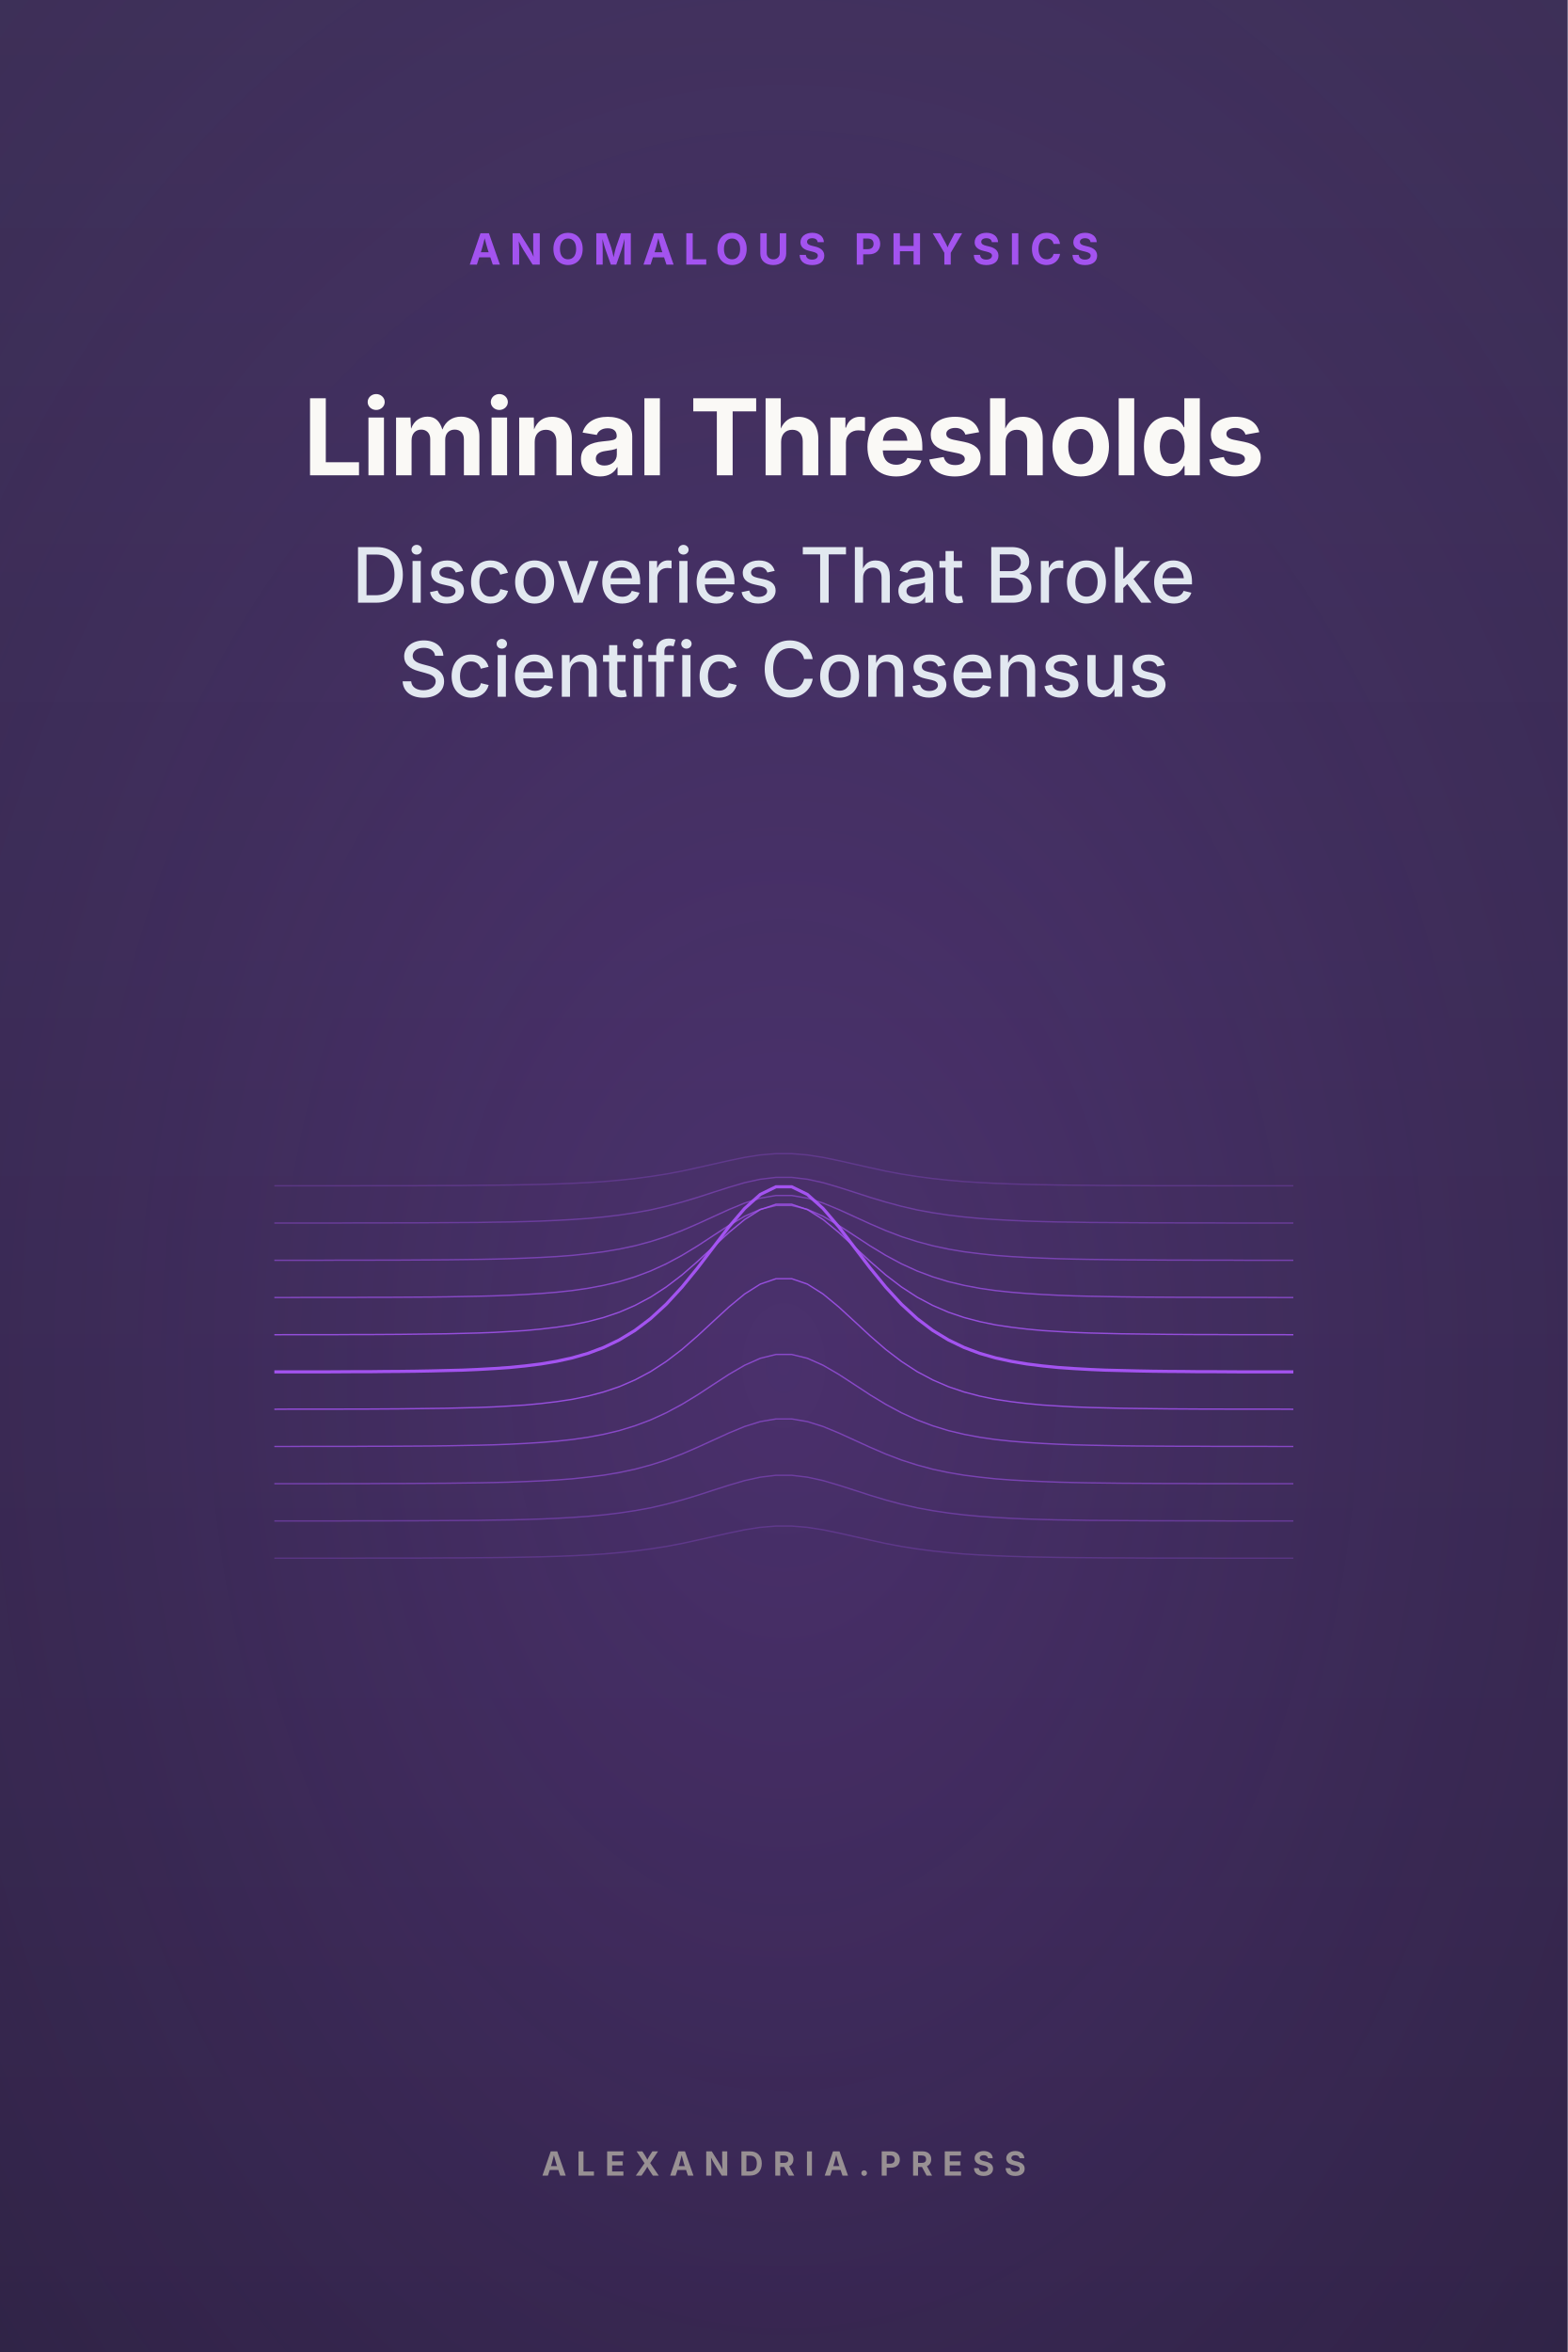
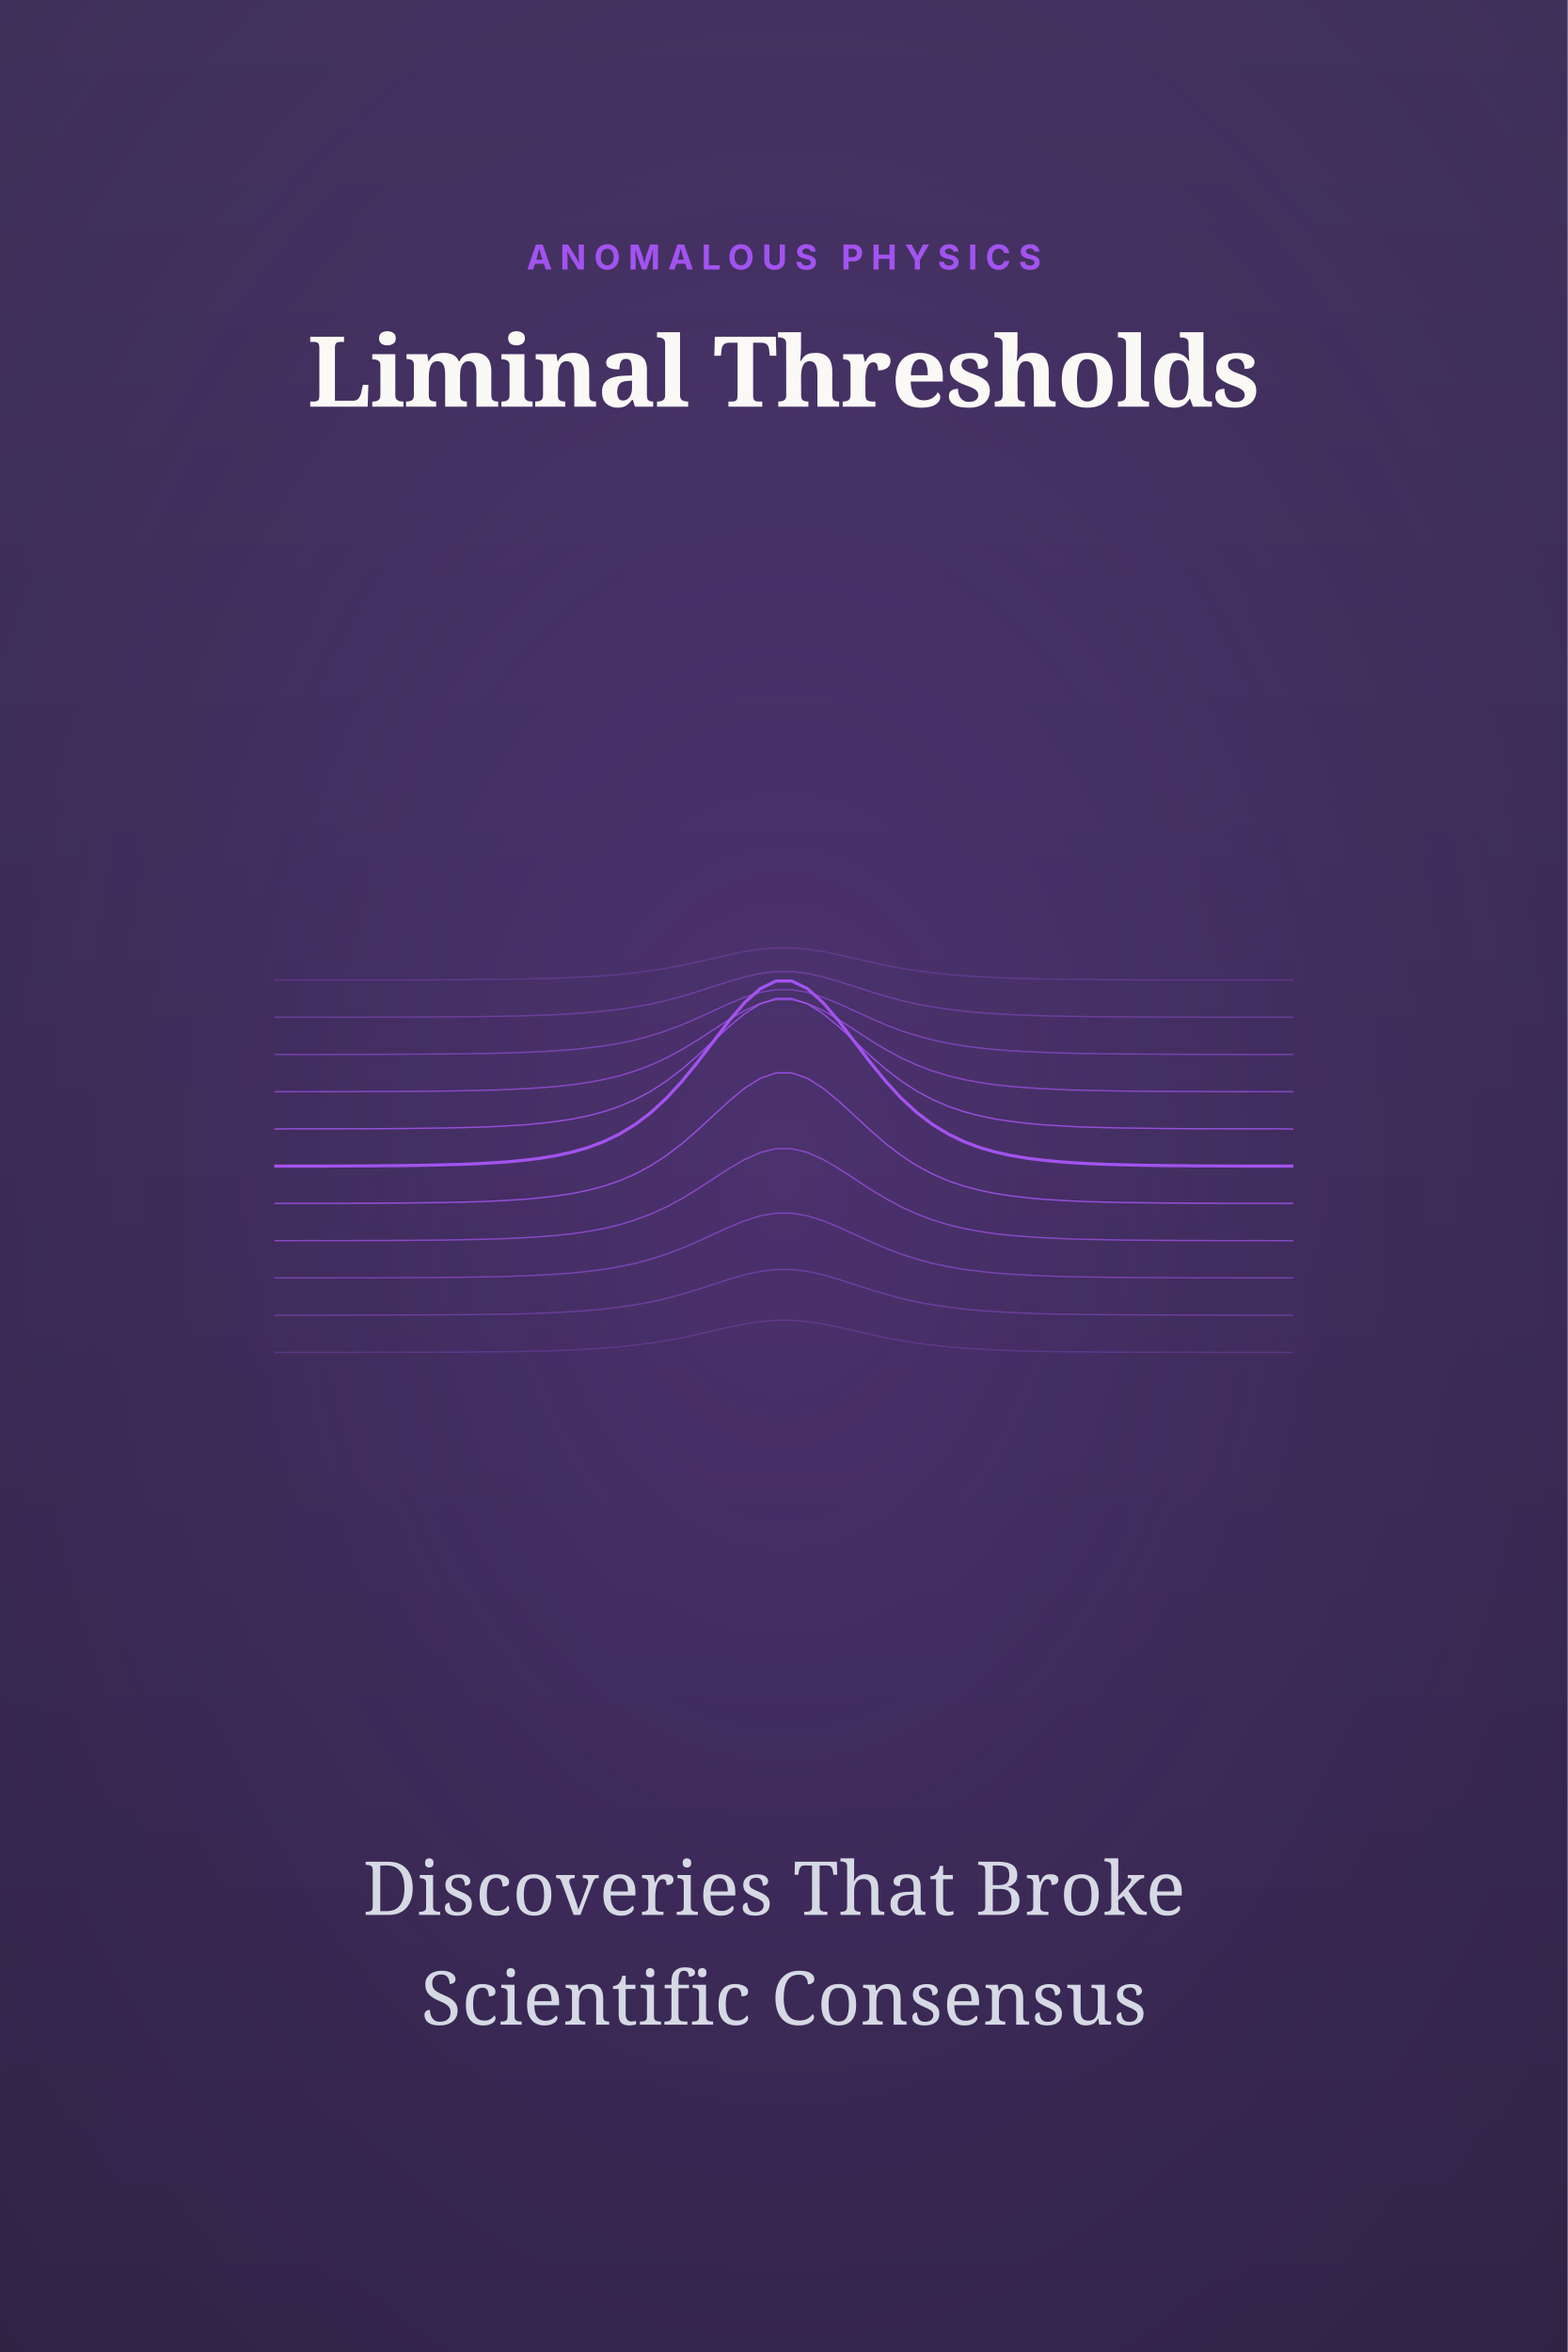
<svg xmlns="http://www.w3.org/2000/svg" viewBox="0 0 1600 2400" width="100%" height="100%">
  <defs>
    <linearGradient id="bg-liminal-thresholds" x1="0%" y1="0%" x2="0%" y2="100%">
      <stop offset="0%" stop-color="#342c4a" />
      <stop offset="60%" stop-color="#29233b" />
      <stop offset="100%" stop-color="#231e33" />
    </linearGradient>
-     <radialGradient id="halo-liminal-thresholds" cx="50%" cy="58%" r="75%">
+     <radialGradient id="halo-liminal-thresholds" cx="50%" cy="50%" r="75%">
      <stop offset="0%" stop-color="#a855f7" stop-opacity="0.26" />
      <stop offset="55%" stop-color="#a855f7" stop-opacity="0.15" />
      <stop offset="100%" stop-color="#a855f7" stop-opacity="0.08" />
    </radialGradient>
  </defs>
  <rect width="1600" height="2400" fill="url(#bg-liminal-thresholds)" />
  <rect width="1600" height="2400" fill="url(#halo-liminal-thresholds)" />
-   <g text-anchor="middle" font-family="'Inter', -apple-system, sans-serif">
-     <text x="800" y="270" font-size="44" font-weight="700" letter-spacing="9" fill="#a855f7" opacity="0.95">ANOMALOUS PHYSICS</text>
+   <g text-anchor="middle" font-family="'Inter', -apple-system, BlinkMacSystemFont, sans-serif">
+     <text x="800" y="275" font-size="35" font-weight="700" letter-spacing="8" fill="#a855f7" opacity="0.95">ANOMALOUS PHYSICS</text>
  </g>
  <g text-anchor="middle">
-     <text x="800" y="485" font-family="'Inter', -apple-system, BlinkMacSystemFont, 'Segoe UI', sans-serif" font-size="108" font-weight="700" letter-spacing="-0.01em" fill="#faf9f6">
-       Liminal Thresholds
-     </text>
-     <text x="800" y="615" font-family="'Inter', -apple-system, BlinkMacSystemFont, 'Segoe UI', sans-serif" font-size="78" font-weight="500" fill="#e2e8f0">
-       <tspan x="800" dy="0">Discoveries That Broke</tspan>
-       <tspan x="800" dy="96">Scientific Consensus</tspan>
-     </text>
+     <text x="800" y="415" font-family="'Literata', Georgia, serif" font-size="100" font-weight="700" letter-spacing="-0.01em" fill="#faf9f6">Liminal Thresholds</text>
  </g>
-   <g class="emblem-soliton">
+   <g class="emblem-soliton" transform="translate(0, -210)">
    <path d="M 280,1210.0 L 296,1210.0 L 312,1210.0 L 328,1210.0 L 344,1210.0 L 360,1210.0 L 376,1209.9 L 392,1209.9 L 408,1209.9 L 424,1209.9 L 440,1209.8 L 456,1209.7 L 472,1209.7 L 488,1209.5 L 504,1209.4 L 520,1209.2 L 536,1208.9 L 552,1208.6 L 568,1208.1 L 584,1207.5 L 600,1206.7 L 616,1205.7 L 632,1204.3 L 648,1202.6 L 664,1200.5 L 680,1198.0 L 696,1195.0 L 712,1191.5 L 728,1187.9 L 744,1184.3 L 760,1181.0 L 776,1178.5 L 792,1177.2 L 808,1177.2 L 824,1178.5 L 840,1181.0 L 856,1184.3 L 872,1187.9 L 888,1191.5 L 904,1195.0 L 920,1198.0 L 936,1200.5 L 952,1202.6 L 968,1204.3 L 984,1205.7 L 1000,1206.7 L 1016,1207.5 L 1032,1208.1 L 1048,1208.6 L 1064,1208.9 L 1080,1209.2 L 1096,1209.4 L 1112,1209.5 L 1128,1209.7 L 1144,1209.7 L 1160,1209.8 L 1176,1209.9 L 1192,1209.9 L 1208,1209.9 L 1224,1209.9 L 1240,1210.0 L 1256,1210.0 L 1272,1210.0 L 1288,1210.0 L 1304,1210.0 L 1320,1210.0" stroke="#a855f7" stroke-width="1.4" fill="none" opacity="0.25" />
    <path d="M 280,1248.0 L 296,1248.0 L 312,1248.0 L 328,1248.0 L 344,1248.0 L 360,1247.9 L 376,1247.9 L 392,1247.9 L 408,1247.8 L 424,1247.8 L 440,1247.7 L 456,1247.6 L 472,1247.5 L 488,1247.4 L 504,1247.1 L 520,1246.9 L 536,1246.5 L 552,1246.0 L 568,1245.3 L 584,1244.4 L 600,1243.3 L 616,1241.8 L 632,1239.9 L 648,1237.5 L 664,1234.6 L 680,1230.9 L 696,1226.6 L 712,1221.8 L 728,1216.6 L 744,1211.5 L 760,1206.8 L 776,1203.3 L 792,1201.4 L 808,1201.4 L 824,1203.3 L 840,1206.8 L 856,1211.5 L 872,1216.6 L 888,1221.8 L 904,1226.6 L 920,1230.9 L 936,1234.6 L 952,1237.5 L 968,1239.9 L 984,1241.8 L 1000,1243.3 L 1016,1244.4 L 1032,1245.3 L 1048,1246.0 L 1064,1246.5 L 1080,1246.9 L 1096,1247.1 L 1112,1247.4 L 1128,1247.5 L 1144,1247.6 L 1160,1247.7 L 1176,1247.8 L 1192,1247.8 L 1208,1247.9 L 1224,1247.9 L 1240,1247.9 L 1256,1248.0 L 1272,1248.0 L 1288,1248.0 L 1304,1248.0 L 1320,1248.0" stroke="#a855f7" stroke-width="1.4" fill="none" opacity="0.39" />
    <path d="M 280,1286.0 L 296,1286.0 L 312,1286.0 L 328,1286.0 L 344,1285.9 L 360,1285.9 L 376,1285.9 L 392,1285.8 L 408,1285.8 L 424,1285.7 L 440,1285.6 L 456,1285.5 L 472,1285.3 L 488,1285.1 L 504,1284.8 L 520,1284.4 L 536,1283.8 L 552,1283.1 L 568,1282.2 L 584,1281.0 L 600,1279.3 L 616,1277.3 L 632,1274.6 L 648,1271.2 L 664,1266.9 L 680,1261.8 L 696,1255.7 L 712,1248.8 L 728,1241.5 L 744,1234.2 L 760,1227.6 L 776,1222.6 L 792,1219.9 L 808,1219.9 L 824,1222.6 L 840,1227.6 L 856,1234.2 L 872,1241.5 L 888,1248.8 L 904,1255.7 L 920,1261.8 L 936,1266.9 L 952,1271.2 L 968,1274.6 L 984,1277.3 L 1000,1279.3 L 1016,1281.0 L 1032,1282.2 L 1048,1283.1 L 1064,1283.8 L 1080,1284.4 L 1096,1284.8 L 1112,1285.1 L 1128,1285.3 L 1144,1285.5 L 1160,1285.6 L 1176,1285.7 L 1192,1285.8 L 1208,1285.8 L 1224,1285.9 L 1240,1285.9 L 1256,1285.9 L 1272,1286.0 L 1288,1286.0 L 1304,1286.0 L 1320,1286.0" stroke="#a855f7" stroke-width="1.4" fill="none" opacity="0.53" />
    <path d="M 280,1324.0 L 296,1324.0 L 312,1323.9 L 328,1323.9 L 344,1323.9 L 360,1323.9 L 376,1323.8 L 392,1323.8 L 408,1323.7 L 424,1323.6 L 440,1323.5 L 456,1323.3 L 472,1323.0 L 488,1322.7 L 504,1322.3 L 520,1321.7 L 536,1320.9 L 552,1319.9 L 568,1318.6 L 584,1316.9 L 600,1314.6 L 616,1311.6 L 632,1307.8 L 648,1302.9 L 664,1296.9 L 680,1289.6 L 696,1281.0 L 712,1271.3 L 728,1260.8 L 744,1250.4 L 760,1241.1 L 776,1234.0 L 792,1230.1 L 808,1230.1 L 824,1234.0 L 840,1241.1 L 856,1250.4 L 872,1260.8 L 888,1271.3 L 904,1281.0 L 920,1289.6 L 936,1296.9 L 952,1302.9 L 968,1307.8 L 984,1311.6 L 1000,1314.6 L 1016,1316.9 L 1032,1318.6 L 1048,1319.9 L 1064,1320.9 L 1080,1321.7 L 1096,1322.3 L 1112,1322.7 L 1128,1323.0 L 1144,1323.3 L 1160,1323.5 L 1176,1323.6 L 1192,1323.7 L 1208,1323.8 L 1224,1323.8 L 1240,1323.9 L 1256,1323.9 L 1272,1323.9 L 1288,1323.9 L 1304,1324.0 L 1320,1324.0" stroke="#a855f7" stroke-width="1.4" fill="none" opacity="0.67" />
    <path d="M 280,1362.0 L 296,1361.9 L 312,1361.9 L 328,1361.9 L 344,1361.9 L 360,1361.8 L 376,1361.8 L 392,1361.7 L 408,1361.6 L 424,1361.4 L 440,1361.2 L 456,1361.0 L 472,1360.6 L 488,1360.2 L 504,1359.6 L 520,1358.7 L 536,1357.7 L 552,1356.2 L 568,1354.3 L 584,1351.9 L 600,1348.6 L 616,1344.4 L 632,1339.0 L 648,1332.1 L 664,1323.6 L 680,1313.2 L 696,1301.0 L 712,1287.1 L 728,1272.3 L 744,1257.6 L 760,1244.4 L 776,1234.3 L 792,1228.8 L 808,1228.8 L 824,1234.3 L 840,1244.4 L 856,1257.6 L 872,1272.3 L 888,1287.1 L 904,1301.0 L 920,1313.2 L 936,1323.6 L 952,1332.1 L 968,1339.0 L 984,1344.4 L 1000,1348.6 L 1016,1351.9 L 1032,1354.3 L 1048,1356.2 L 1064,1357.7 L 1080,1358.7 L 1096,1359.6 L 1112,1360.2 L 1128,1360.6 L 1144,1361.0 L 1160,1361.2 L 1176,1361.4 L 1192,1361.6 L 1208,1361.7 L 1224,1361.8 L 1240,1361.8 L 1256,1361.9 L 1272,1361.9 L 1288,1361.9 L 1304,1361.9 L 1320,1362.0" stroke="#a855f7" stroke-width="1.4" fill="none" opacity="0.81" />
    <path d="M 280,1399.9 L 296,1399.9 L 312,1399.9 L 328,1399.9 L 344,1399.8 L 360,1399.7 L 376,1399.7 L 392,1399.5 L 408,1399.4 L 424,1399.2 L 440,1398.9 L 456,1398.5 L 472,1398.1 L 488,1397.4 L 504,1396.5 L 520,1395.4 L 536,1393.8 L 552,1391.8 L 568,1389.1 L 584,1385.6 L 600,1381.0 L 616,1375.0 L 632,1367.3 L 648,1357.6 L 664,1345.5 L 680,1330.8 L 696,1313.4 L 712,1293.8 L 728,1272.8 L 744,1251.8 L 760,1233.1 L 776,1218.8 L 792,1211.0 L 808,1211.0 L 824,1218.8 L 840,1233.1 L 856,1251.8 L 872,1272.8 L 888,1293.8 L 904,1313.4 L 920,1330.8 L 936,1345.5 L 952,1357.6 L 968,1367.3 L 984,1375.0 L 1000,1381.0 L 1016,1385.6 L 1032,1389.1 L 1048,1391.8 L 1064,1393.8 L 1080,1395.4 L 1096,1396.5 L 1112,1397.4 L 1128,1398.1 L 1144,1398.5 L 1160,1398.9 L 1176,1399.2 L 1192,1399.4 L 1208,1399.5 L 1224,1399.7 L 1240,1399.7 L 1256,1399.8 L 1272,1399.9 L 1288,1399.9 L 1304,1399.9 L 1320,1399.9" stroke="#a855f7" stroke-width="3.2" fill="none" opacity="0.95" />
    <path d="M 280,1438.0 L 296,1437.9 L 312,1437.9 L 328,1437.9 L 344,1437.9 L 360,1437.8 L 376,1437.8 L 392,1437.7 L 408,1437.6 L 424,1437.4 L 440,1437.2 L 456,1437.0 L 472,1436.6 L 488,1436.2 L 504,1435.6 L 520,1434.7 L 536,1433.7 L 552,1432.2 L 568,1430.3 L 584,1427.9 L 600,1424.6 L 616,1420.4 L 632,1415.0 L 648,1408.1 L 664,1399.6 L 680,1389.2 L 696,1377.0 L 712,1363.1 L 728,1348.3 L 744,1333.6 L 760,1320.4 L 776,1310.3 L 792,1304.8 L 808,1304.8 L 824,1310.3 L 840,1320.4 L 856,1333.6 L 872,1348.3 L 888,1363.1 L 904,1377.0 L 920,1389.2 L 936,1399.6 L 952,1408.1 L 968,1415.0 L 984,1420.4 L 1000,1424.6 L 1016,1427.9 L 1032,1430.3 L 1048,1432.2 L 1064,1433.7 L 1080,1434.7 L 1096,1435.6 L 1112,1436.2 L 1128,1436.6 L 1144,1437.0 L 1160,1437.2 L 1176,1437.4 L 1192,1437.6 L 1208,1437.7 L 1224,1437.8 L 1240,1437.8 L 1256,1437.9 L 1272,1437.9 L 1288,1437.9 L 1304,1437.9 L 1320,1438.0" stroke="#a855f7" stroke-width="1.4" fill="none" opacity="0.81" />
    <path d="M 280,1476.0 L 296,1476.0 L 312,1475.9 L 328,1475.9 L 344,1475.9 L 360,1475.9 L 376,1475.8 L 392,1475.8 L 408,1475.7 L 424,1475.6 L 440,1475.5 L 456,1475.3 L 472,1475.0 L 488,1474.7 L 504,1474.3 L 520,1473.7 L 536,1472.9 L 552,1471.9 L 568,1470.6 L 584,1468.9 L 600,1466.6 L 616,1463.6 L 632,1459.8 L 648,1454.9 L 664,1448.9 L 680,1441.6 L 696,1433.0 L 712,1423.3 L 728,1412.8 L 744,1402.4 L 760,1393.1 L 776,1386.0 L 792,1382.1 L 808,1382.1 L 824,1386.0 L 840,1393.1 L 856,1402.4 L 872,1412.8 L 888,1423.3 L 904,1433.0 L 920,1441.6 L 936,1448.9 L 952,1454.9 L 968,1459.8 L 984,1463.6 L 1000,1466.6 L 1016,1468.9 L 1032,1470.6 L 1048,1471.9 L 1064,1472.9 L 1080,1473.7 L 1096,1474.3 L 1112,1474.7 L 1128,1475.0 L 1144,1475.3 L 1160,1475.5 L 1176,1475.6 L 1192,1475.7 L 1208,1475.8 L 1224,1475.8 L 1240,1475.9 L 1256,1475.9 L 1272,1475.9 L 1288,1475.9 L 1304,1476.0 L 1320,1476.0" stroke="#a855f7" stroke-width="1.4" fill="none" opacity="0.67" />
    <path d="M 280,1514.0 L 296,1514.0 L 312,1514.0 L 328,1514.0 L 344,1513.9 L 360,1513.9 L 376,1513.9 L 392,1513.8 L 408,1513.8 L 424,1513.7 L 440,1513.6 L 456,1513.5 L 472,1513.3 L 488,1513.1 L 504,1512.8 L 520,1512.4 L 536,1511.8 L 552,1511.1 L 568,1510.2 L 584,1509.0 L 600,1507.3 L 616,1505.3 L 632,1502.6 L 648,1499.2 L 664,1494.9 L 680,1489.8 L 696,1483.7 L 712,1476.8 L 728,1469.5 L 744,1462.2 L 760,1455.6 L 776,1450.6 L 792,1447.9 L 808,1447.9 L 824,1450.6 L 840,1455.6 L 856,1462.2 L 872,1469.5 L 888,1476.8 L 904,1483.7 L 920,1489.8 L 936,1494.9 L 952,1499.2 L 968,1502.6 L 984,1505.3 L 1000,1507.3 L 1016,1509.0 L 1032,1510.2 L 1048,1511.1 L 1064,1511.8 L 1080,1512.4 L 1096,1512.8 L 1112,1513.1 L 1128,1513.3 L 1144,1513.5 L 1160,1513.6 L 1176,1513.7 L 1192,1513.8 L 1208,1513.8 L 1224,1513.9 L 1240,1513.9 L 1256,1513.9 L 1272,1514.0 L 1288,1514.0 L 1304,1514.0 L 1320,1514.0" stroke="#a855f7" stroke-width="1.4" fill="none" opacity="0.53" />
    <path d="M 280,1552.0 L 296,1552.0 L 312,1552.0 L 328,1552.0 L 344,1552.0 L 360,1551.9 L 376,1551.9 L 392,1551.9 L 408,1551.8 L 424,1551.8 L 440,1551.7 L 456,1551.6 L 472,1551.5 L 488,1551.4 L 504,1551.1 L 520,1550.9 L 536,1550.5 L 552,1550.0 L 568,1549.3 L 584,1548.4 L 600,1547.3 L 616,1545.8 L 632,1543.9 L 648,1541.5 L 664,1538.6 L 680,1534.9 L 696,1530.6 L 712,1525.8 L 728,1520.6 L 744,1515.5 L 760,1510.8 L 776,1507.3 L 792,1505.4 L 808,1505.4 L 824,1507.3 L 840,1510.8 L 856,1515.5 L 872,1520.6 L 888,1525.8 L 904,1530.6 L 920,1534.9 L 936,1538.6 L 952,1541.5 L 968,1543.9 L 984,1545.8 L 1000,1547.3 L 1016,1548.4 L 1032,1549.3 L 1048,1550.0 L 1064,1550.5 L 1080,1550.9 L 1096,1551.1 L 1112,1551.4 L 1128,1551.5 L 1144,1551.6 L 1160,1551.7 L 1176,1551.8 L 1192,1551.8 L 1208,1551.9 L 1224,1551.9 L 1240,1551.9 L 1256,1552.0 L 1272,1552.0 L 1288,1552.0 L 1304,1552.0 L 1320,1552.0" stroke="#a855f7" stroke-width="1.4" fill="none" opacity="0.39" />
    <path d="M 280,1590.0 L 296,1590.0 L 312,1590.0 L 328,1590.0 L 344,1590.0 L 360,1590.0 L 376,1589.9 L 392,1589.9 L 408,1589.9 L 424,1589.9 L 440,1589.8 L 456,1589.7 L 472,1589.7 L 488,1589.5 L 504,1589.4 L 520,1589.2 L 536,1588.9 L 552,1588.6 L 568,1588.1 L 584,1587.5 L 600,1586.7 L 616,1585.7 L 632,1584.3 L 648,1582.6 L 664,1580.5 L 680,1578.0 L 696,1575.0 L 712,1571.5 L 728,1567.9 L 744,1564.3 L 760,1561.0 L 776,1558.5 L 792,1557.2 L 808,1557.2 L 824,1558.5 L 840,1561.0 L 856,1564.3 L 872,1567.9 L 888,1571.5 L 904,1575.0 L 920,1578.0 L 936,1580.5 L 952,1582.6 L 968,1584.3 L 984,1585.7 L 1000,1586.7 L 1016,1587.5 L 1032,1588.1 L 1048,1588.6 L 1064,1588.9 L 1080,1589.2 L 1096,1589.4 L 1112,1589.5 L 1128,1589.7 L 1144,1589.7 L 1160,1589.8 L 1176,1589.9 L 1192,1589.9 L 1208,1589.9 L 1224,1589.9 L 1240,1590.0 L 1256,1590.0 L 1272,1590.0 L 1288,1590.0 L 1304,1590.0 L 1320,1590.0" stroke="#a855f7" stroke-width="1.4" fill="none" opacity="0.25" />
  </g>
-   <g text-anchor="middle" font-family="'Inter', -apple-system, sans-serif">
-     <text x="800" y="2220" font-size="34" font-weight="700" letter-spacing="10" fill="#a8a29e" opacity="0.85">ALEXANDRIA.PRESS</text>
+   <g text-anchor="middle">
+     <text x="800" y="1954" font-family="'Literata', Georgia, serif" font-size="76" font-weight="500" letter-spacing="0.005em" fill="#e2e8f0" opacity="0.92">
+       <tspan x="800" dy="0">Discoveries That Broke</tspan>
+       <tspan x="800" dy="112">Scientific Consensus</tspan>
+     </text>
  </g>
</svg>
